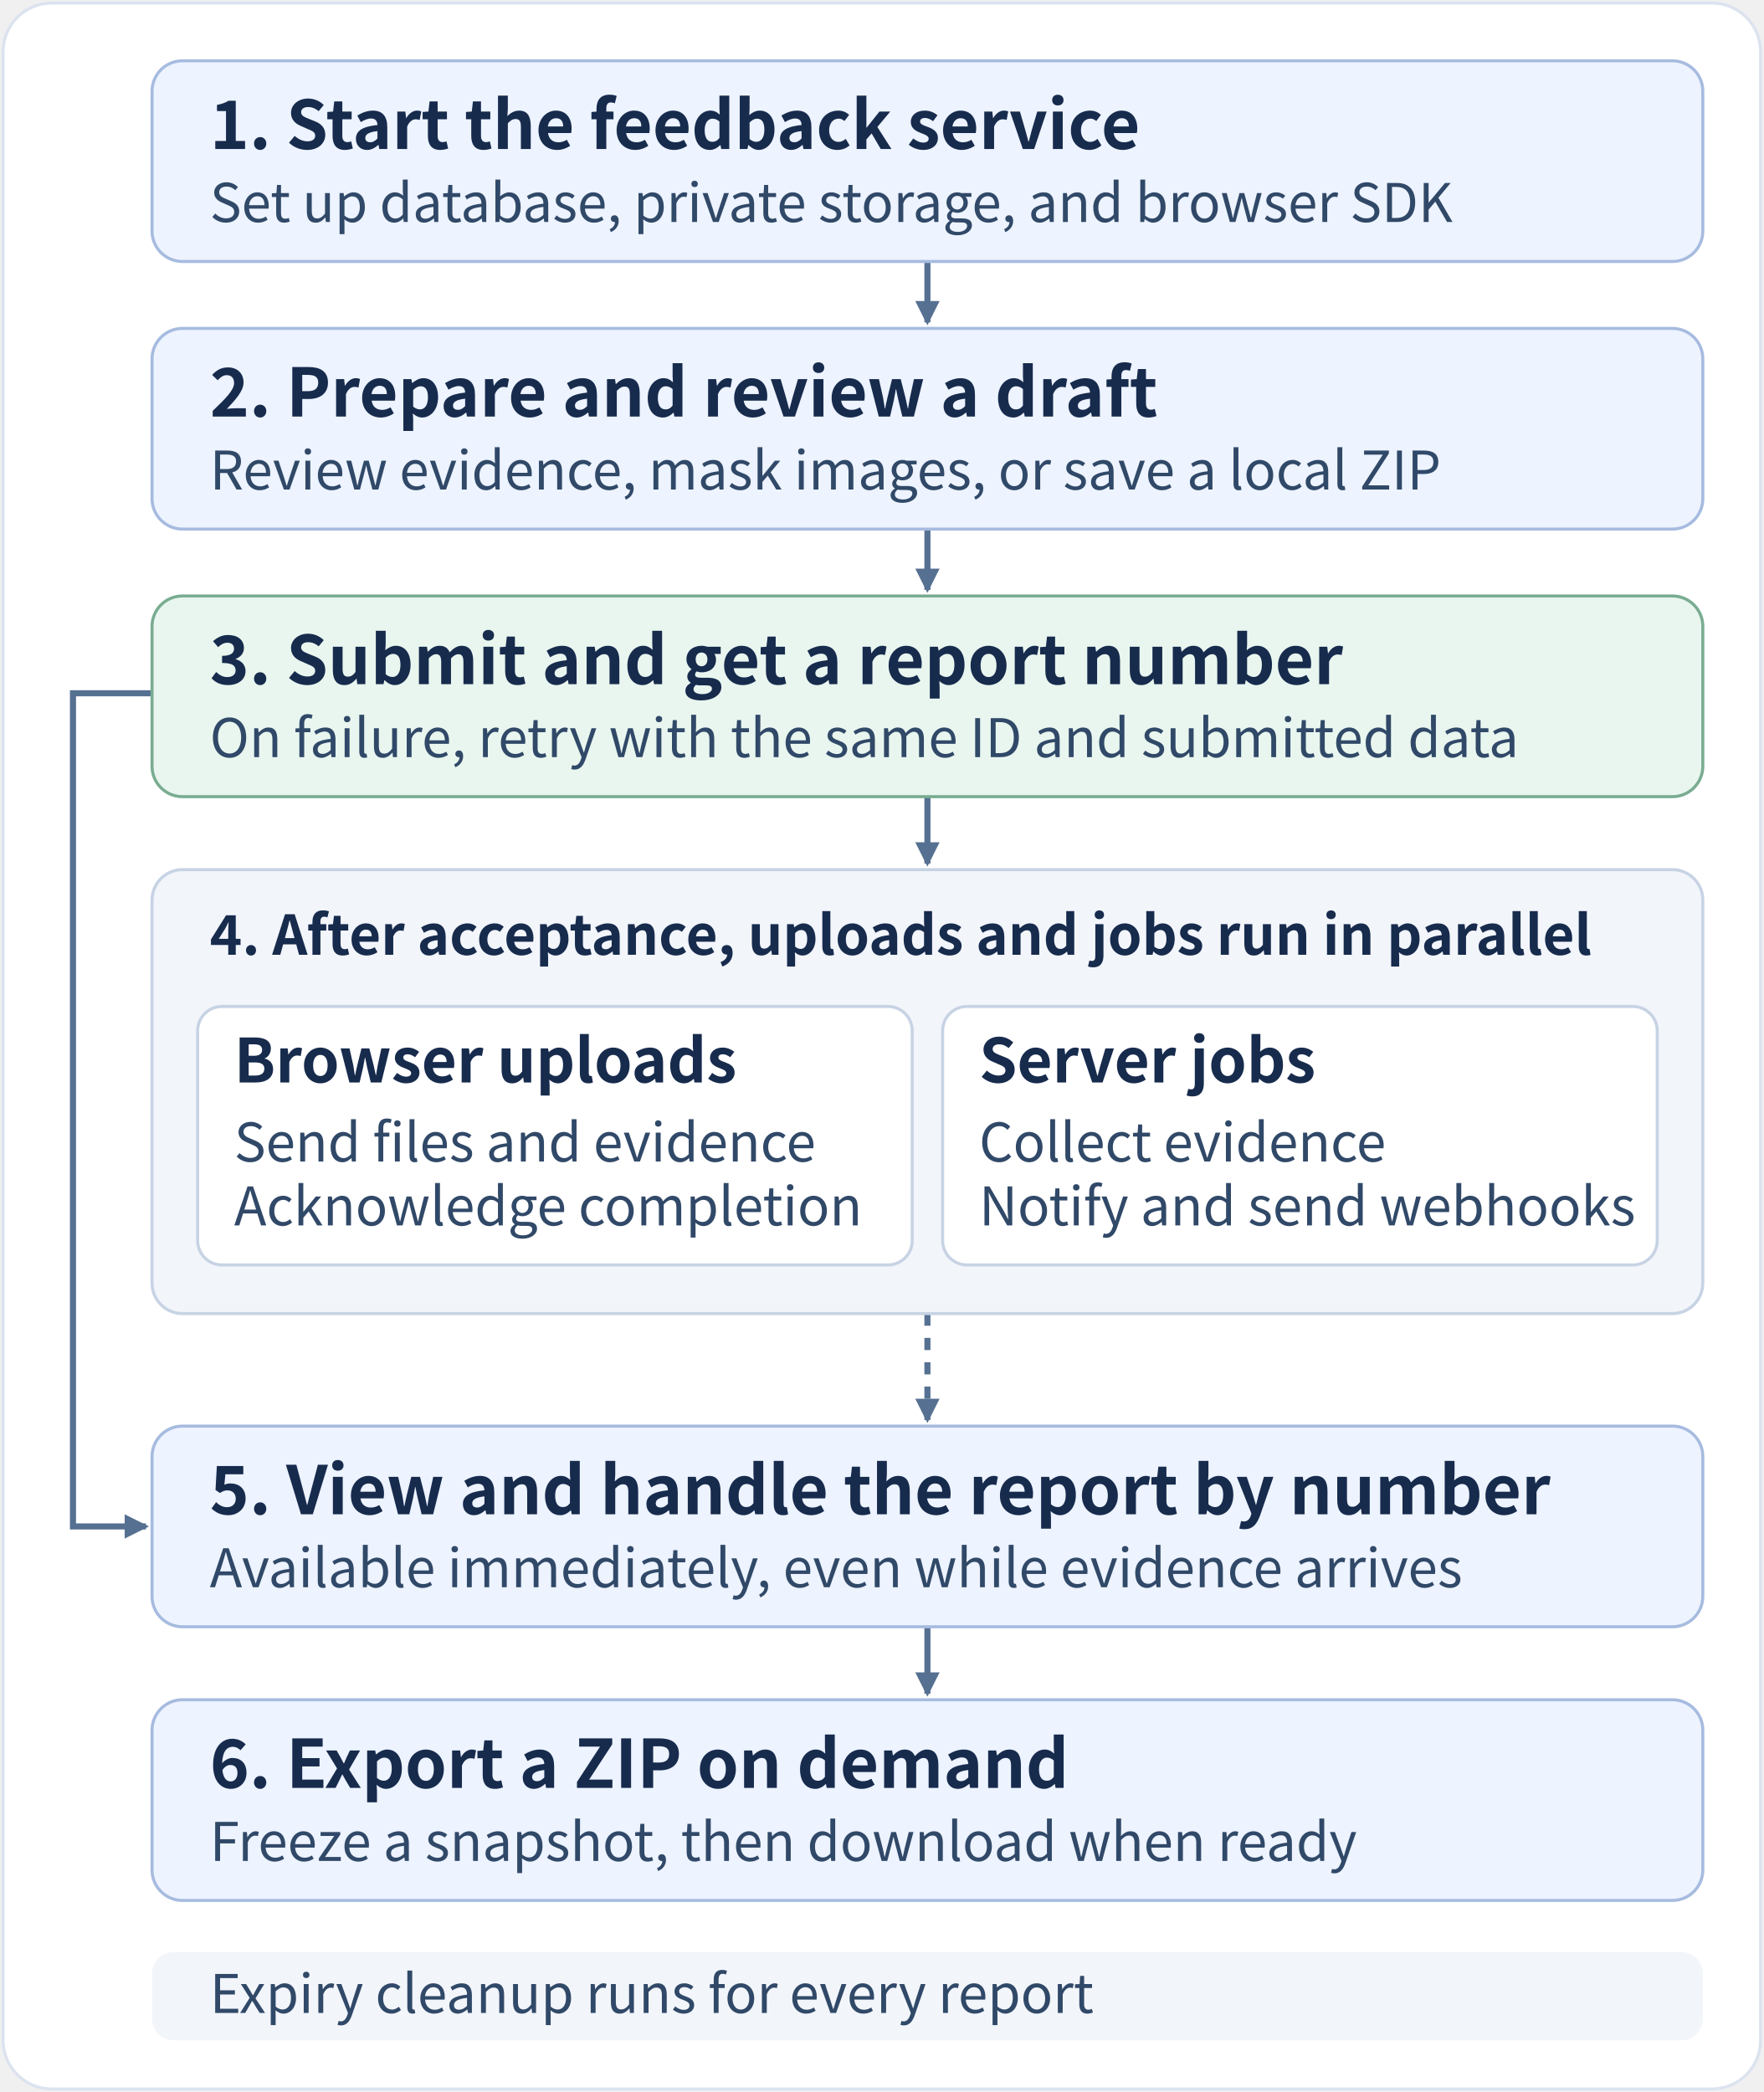
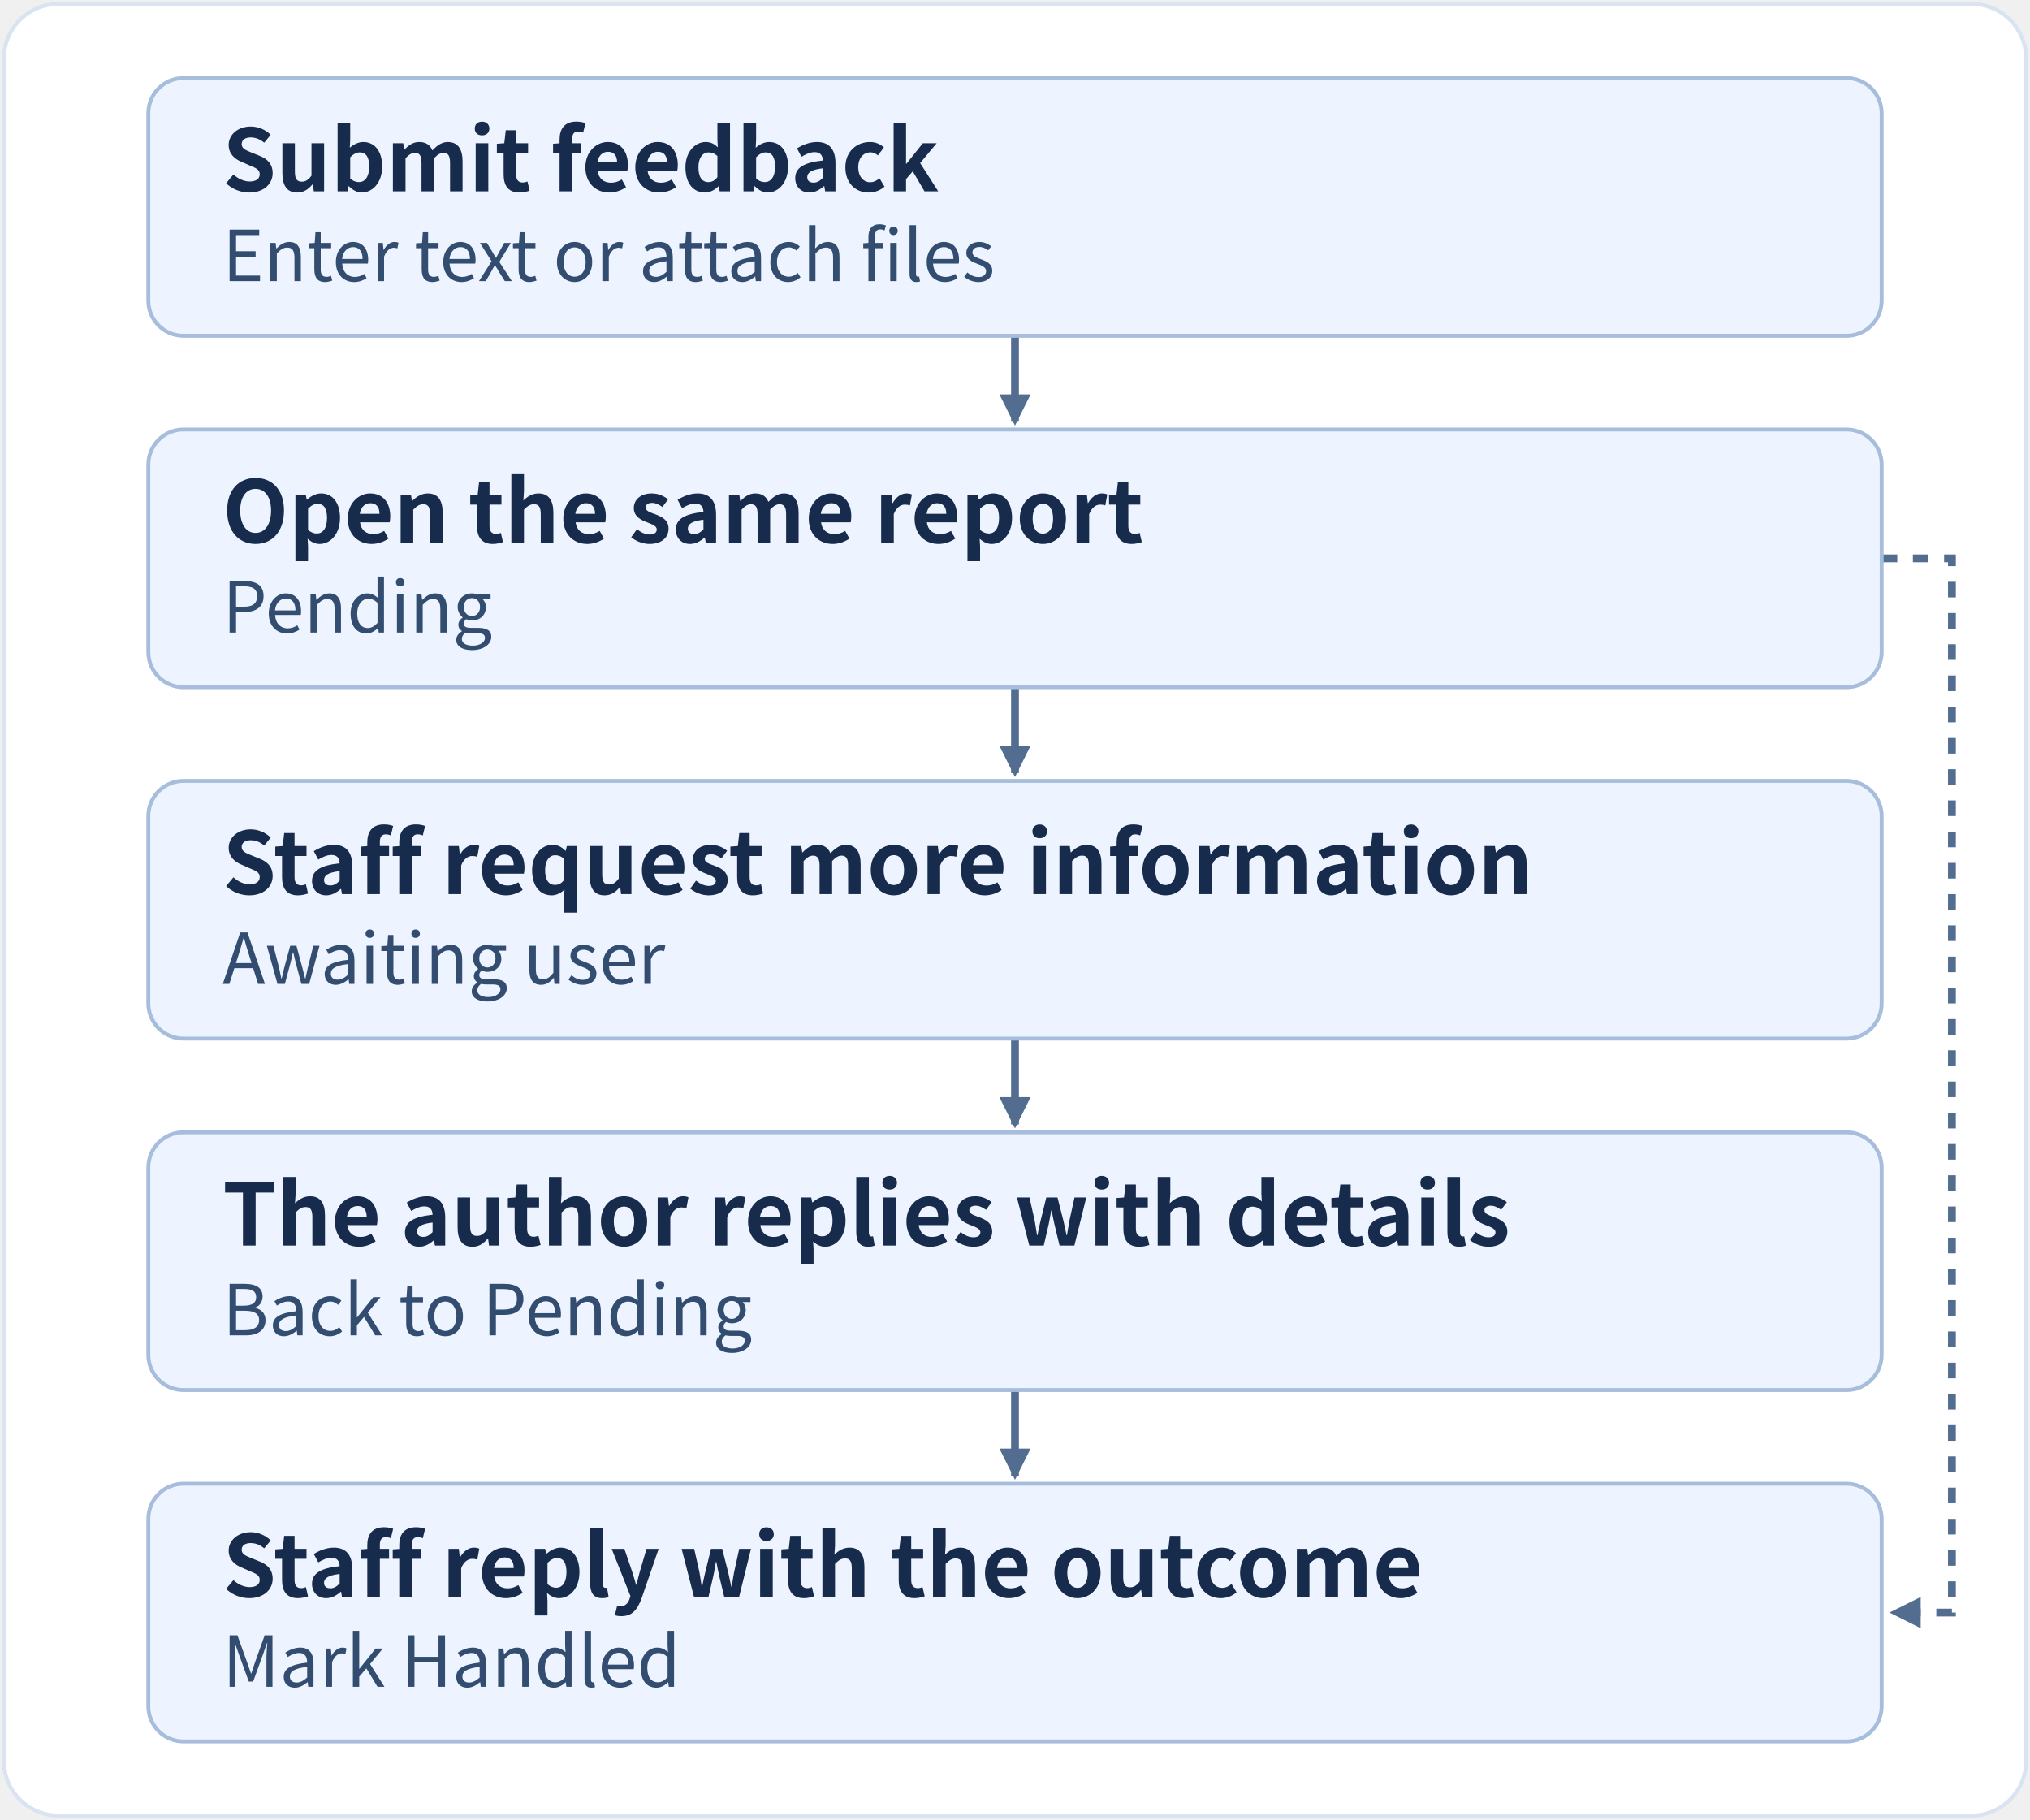
- <svg xmlns="http://www.w3.org/2000/svg" xml:lang="en" width="580" height="688" viewBox="0 0 580 688" role="img" aria-labelledby="title description">
+ <svg xmlns="http://www.w3.org/2000/svg" width="520" height="466" viewBox="0 0 520 466" role="img" aria-labelledby="title desc">
  <defs>
    <marker id="arrow" markerWidth="8" markerHeight="8" refX="7" refY="4" orient="auto" markerUnits="userSpaceOnUse">
-       <path d="M0 0 L8 4 L0 8 Z" fill="#557091" />
+       <path d="M0 0 L8 4 L0 8 Z" fill="#526d90" />
    </marker>
  </defs>
  <style>
    text { font-family: system-ui, "Noto Sans CJK SC", "Noto Sans CJK JP", sans-serif; fill: #172b4d; }
-     .step rect { fill: #edf3ff; stroke: #a6bbdf; }
-     .accepted rect { fill: #e9f6ef; stroke: #79ac91; }
-     .step-title { font-size: 22px; font-weight: 700; }
-     .parallel-title { font-size: 18px; font-weight: 700; }
-     .lane rect { fill: #ffffff; stroke: #c7d3e4; }
-     .lane-title { font-size: 20px; font-weight: 700; }
-     .note { font-size: 17.5px; fill: #314968; }
-     .arrow { fill: none; stroke: #557091; stroke-width: 2; marker-end: url(#arrow); }
+     .title { font-weight: 700; font-size: 22px; }
+     .note { font-size: 18px; fill: #334d70; }
+     g rect { fill: #eef4ff; stroke: #a7bddc; }
+     .arrows path { fill: none; stroke: #526d90; stroke-width: 2; marker-end: url(#arrow); }
  </style>
-   <rect x="1" y="1" width="578" height="686" rx="16" fill="#ffffff" stroke="#dce3ef" />
+   <rect x="1" y="1" width="518" height="464" rx="14" fill="#ffffff" stroke="#d9e3f1" />
+   <g class="arrows">
+     <path d="M260 86 V108" />
+     <path d="M260 176 V198" />
+     <path d="M260 266 V288" />
+     <path d="M260 356 V378" />
+     <path d="M482 143 H500 V413 H485" stroke-dasharray="4 4" />
+   </g>
  <g>
-     <path class="arrow" d="M305 86 V106" />
-     <path class="arrow" d="M305 174 V194" />
-     <path class="arrow" d="M305 262 V284" />
-     <path class="arrow" d="M50 228 H24 V502 H48" />
-     <path class="arrow" d="M305 432 V467" stroke-dasharray="4 4" />
-     <path class="arrow" d="M305 535 V557" />
-     <g class="step">
-       <rect x="50" y="20" width="510" height="66" rx="10" />
-       <text class="step-title" x="69" y="49">1. Start the feedback service</text>
-       <text class="note" x="69" y="73">Set up database, private storage, and browser SDK</text>
-     </g>
-     <g class="step">
-       <rect x="50" y="108" width="510" height="66" rx="10" />
-       <text class="step-title" x="69" y="137">2. Prepare and review a draft</text>
-       <text class="note" x="69" y="161">Review evidence, mask images, or save a local ZIP</text>
-     </g>
-     <g class="step accepted">
-       <rect x="50" y="196" width="510" height="66" rx="10" />
-       <text class="step-title" x="69" y="225">3. Submit and get a report number</text>
-       <text class="note" x="69" y="249">On failure, retry with the same ID and submitted data</text>
-     </g>
-     <g class="step">
-       <rect x="50" y="469" width="510" height="66" rx="10" />
-       <text class="step-title" x="69" y="498">5. View and handle the report by number</text>
-       <text class="note" x="69" y="522">Available immediately, even while evidence arrives</text>
-     </g>
-     <g class="step">
-       <rect x="50" y="559" width="510" height="66" rx="10" />
-       <text class="step-title" x="69" y="588">6. Export a ZIP on demand</text>
-       <text class="note" x="69" y="612">Freeze a snapshot, then download when ready</text>
+     <g>
+       <rect x="38" y="20" width="444" height="66" rx="9" />
+       <text x="57" y="49" class="title">Submit feedback</text>
+       <text x="57" y="72" class="note">Enter text or attach files</text>
    </g>
    <g>
-       <rect x="50" y="286" width="510" height="146" rx="10" fill="#f2f5fa" stroke="#c7d3e4" />
-       <text class="parallel-title" x="69" y="314">4. After acceptance, uploads and jobs run in parallel</text>
-       <g class="lane">
-         <rect x="65" y="331" width="235" height="85" rx="8" />
-         <text class="lane-title" x="77" y="356">Browser uploads</text>
-         <text class="note" x="77" y="382">Send files and evidence</text>
-         <text class="note" x="77" y="403">Acknowledge completion</text>
-       </g>
-       <g class="lane">
-         <rect x="310" y="331" width="235" height="85" rx="8" />
-         <text class="lane-title" x="322" y="356">Server jobs</text>
-         <text class="note" x="322" y="382">Collect evidence</text>
-         <text class="note" x="322" y="403">Notify and send webhooks</text>
-       </g>
+       <rect x="38" y="110" width="444" height="66" rx="9" />
+       <text x="57" y="139" class="title">Open the same report</text>
+       <text x="57" y="162" class="note">Pending</text>
    </g>
-     <rect x="50" y="642" width="510" height="29" rx="7" fill="#f2f5fa" />
-     <text class="note" x="69" y="662">Expiry cleanup runs for every report</text>
+     <g>
+       <rect x="38" y="200" width="444" height="66" rx="9" />
+       <text x="57" y="229" class="title">Staff request more information</text>
+       <text x="57" y="252" class="note">Awaiting user</text>
+     </g>
+     <g>
+       <rect x="38" y="290" width="444" height="66" rx="9" />
+       <text x="57" y="319" class="title">The author replies with details</text>
+       <text x="57" y="342" class="note">Back to Pending</text>
+     </g>
+     <g>
+       <rect x="38" y="380" width="444" height="66" rx="9" />
+       <text x="57" y="409" class="title">Staff reply with the outcome</text>
+       <text x="57" y="432" class="note">Mark Handled</text>
+     </g>
  </g>
</svg>
